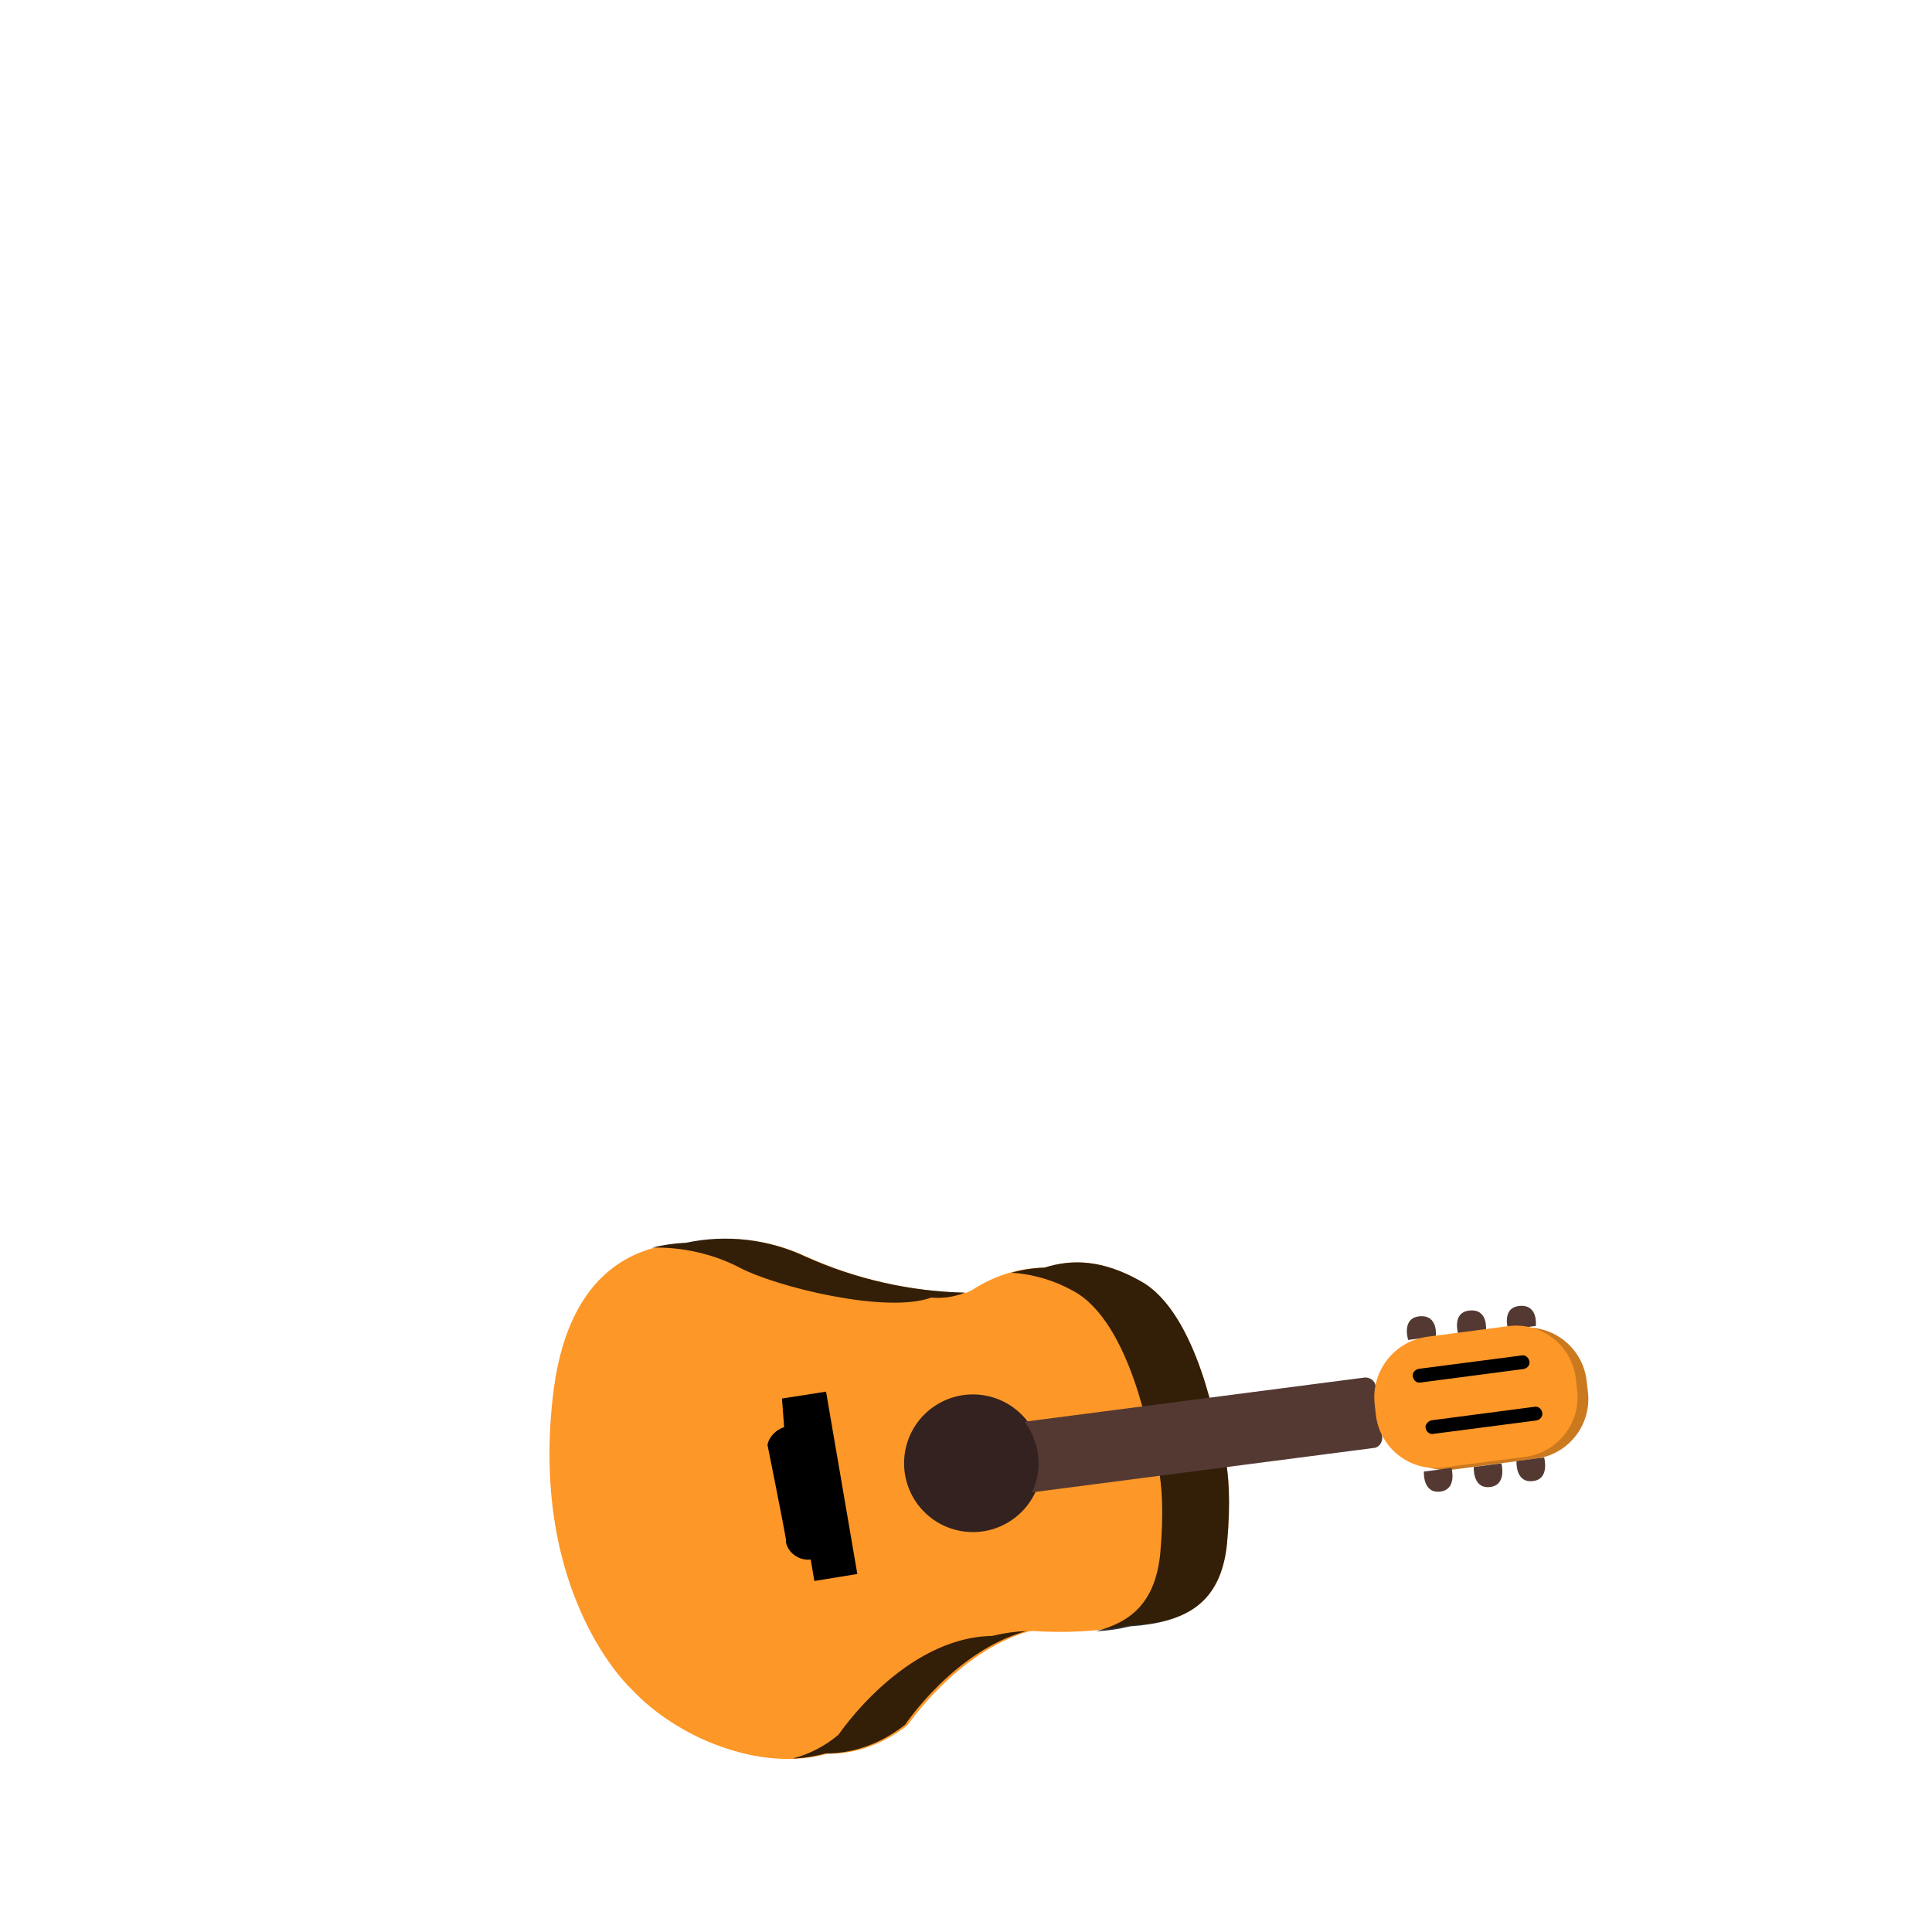
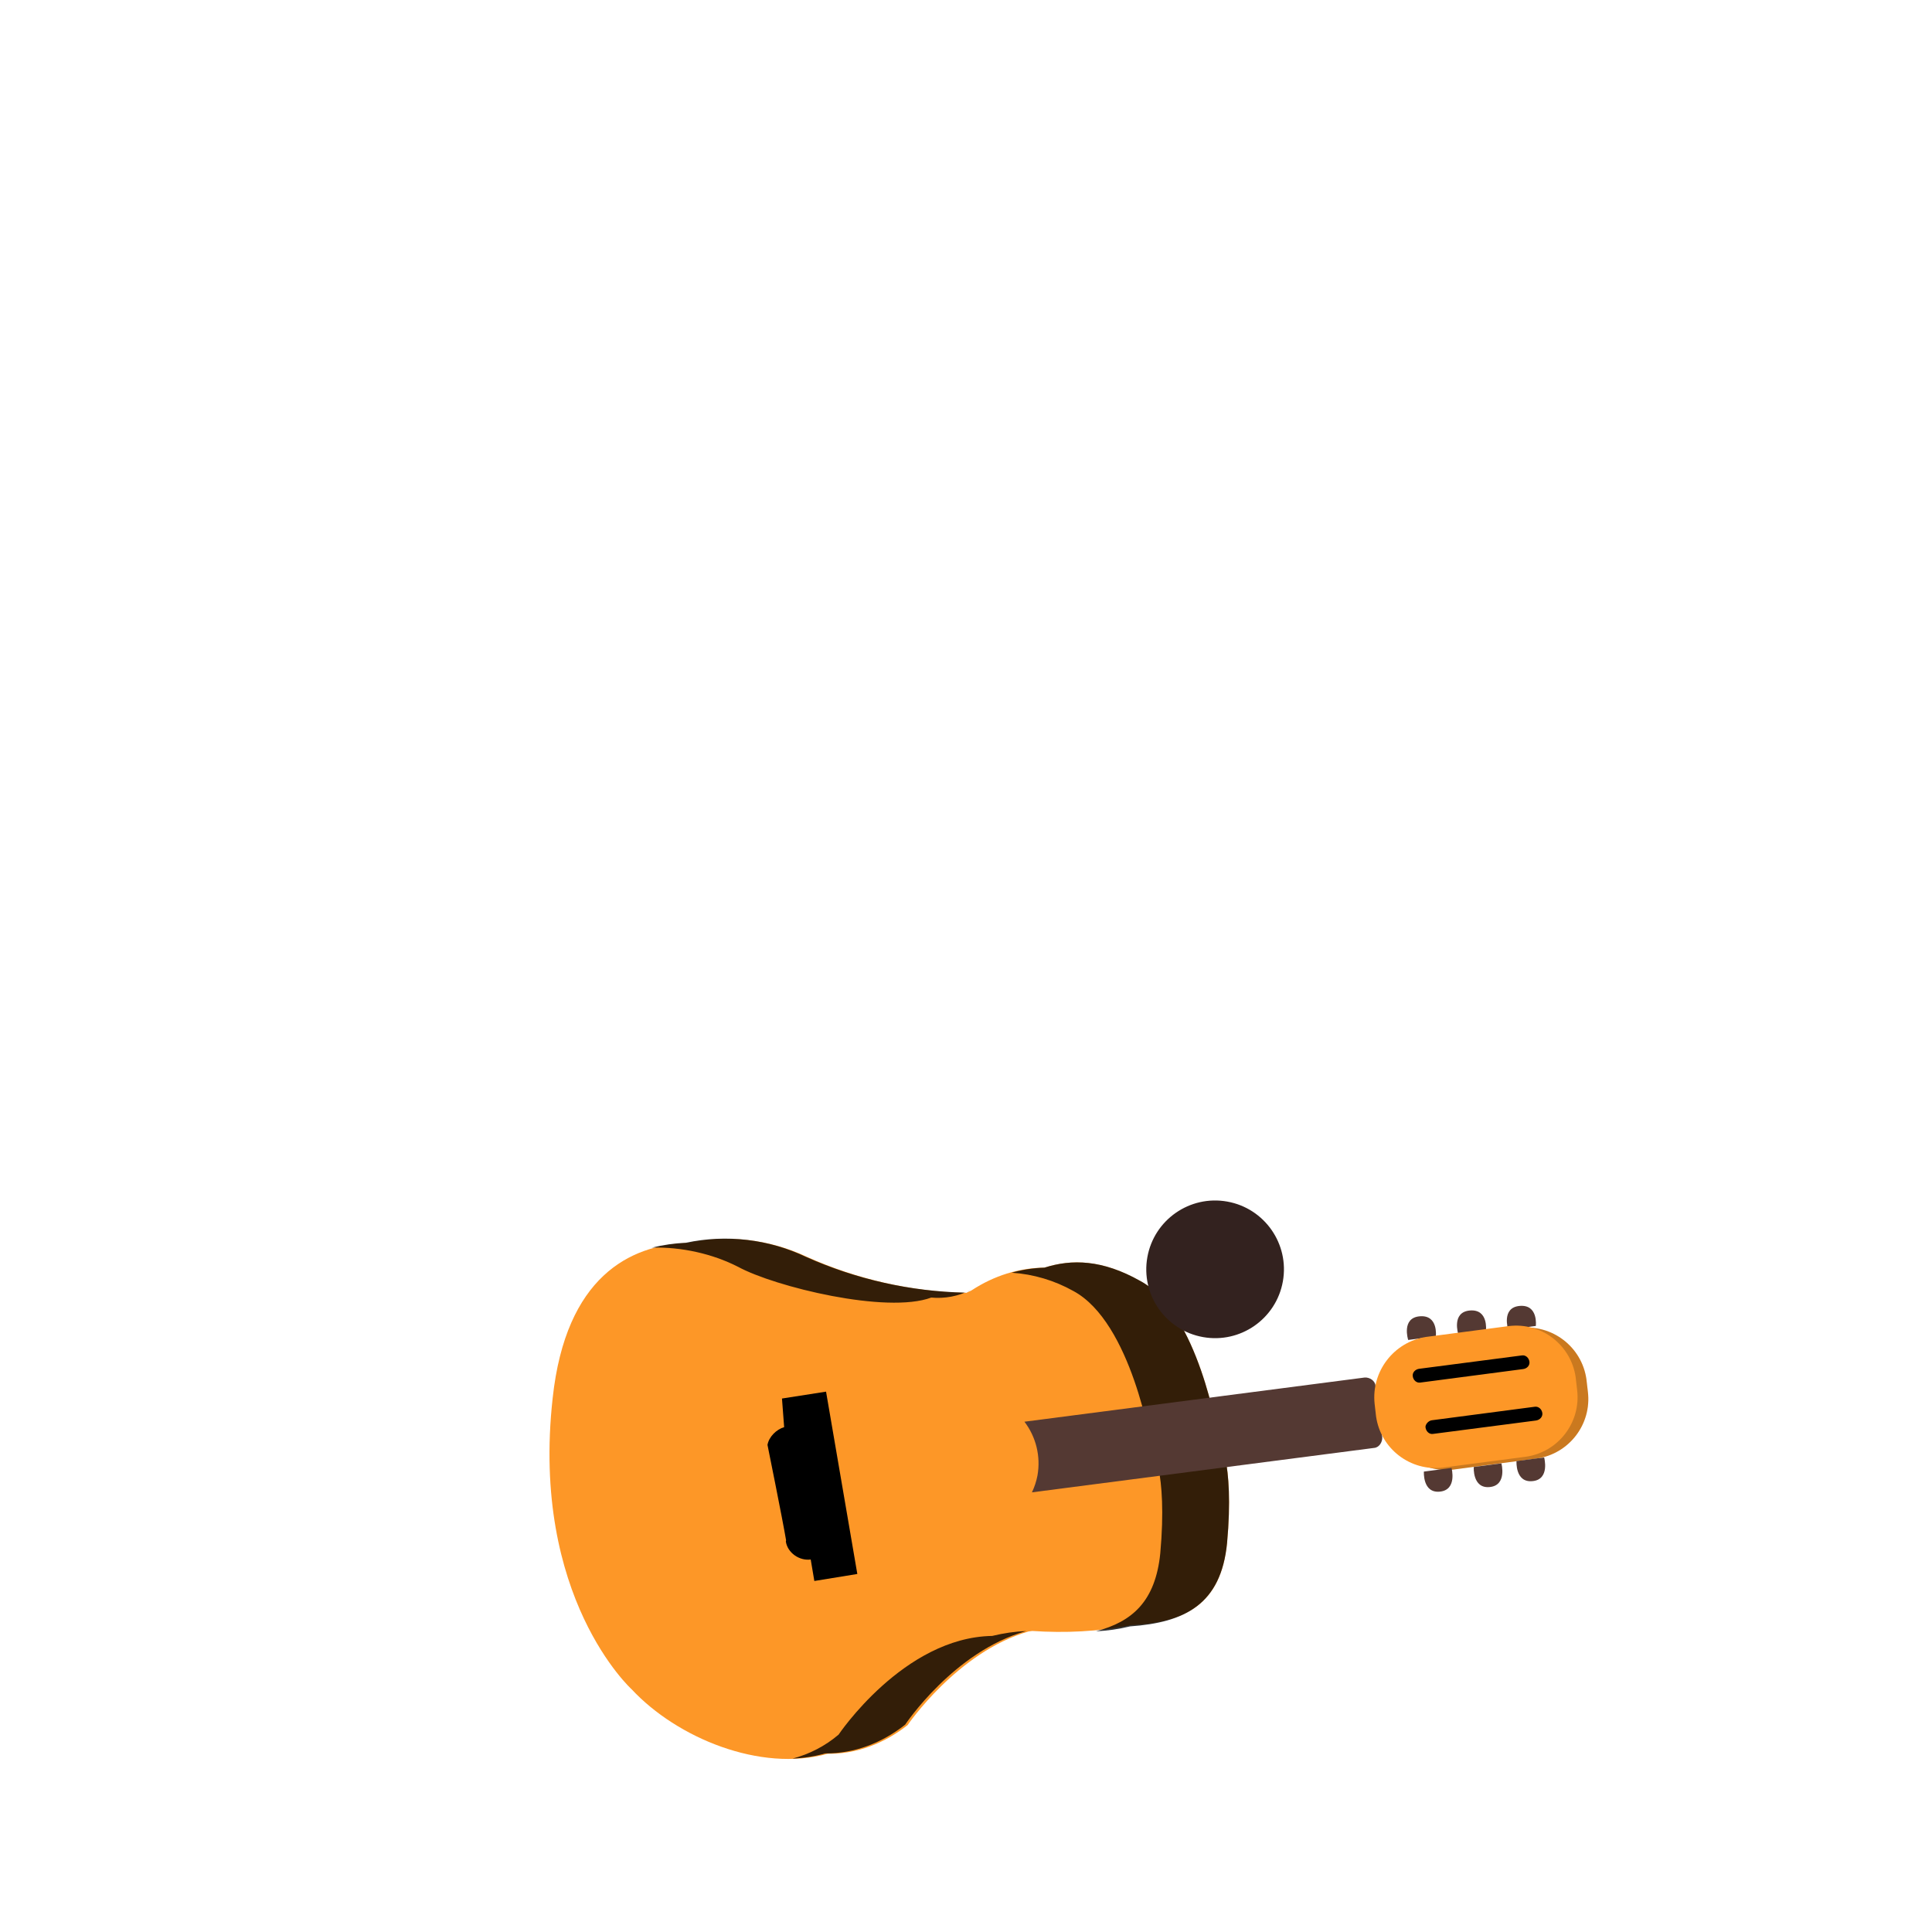
<svg xmlns="http://www.w3.org/2000/svg" viewBox="0 0 160 160">
  <path fill="#fd9727" d="M101.62 127.8c.63-6.9-.75-8.88-.75-8.88s-1.62-10.24-6.44-12.83c-3.13-1.78-5.67-1.83-7.93-1.11-2.13.02-4.18.67-6.02 1.87-.11.08-.33.14-.45.22a34.1 34.1 0 01-13.18-2.97 15.6 15.6 0 00-9.95-1.16c-4.7.17-10.04 2.77-11.13 12.84-1.84 16.53 6.55 24.13 6.55 24.13 3.75 4.02 10.66 6.88 16.22 5.33 2.43.03 4.73-.88 6.62-2.37 0 0 4.13-6.07 10.02-7.76l.31-.04c2.71.18 5.48.06 8.11-.48 4.51-.21 7.52-1.7 8.02-6.8z" />
  <path d="M69.43 143.67a9.66 9.66 0 01-3.8 1.97c.92-.04 1.85-.18 2.71-.43 2.44.02 4.73-.89 6.62-2.38 0 0 4.04-6.08 10.02-7.75-.92.03-1.86.17-2.81.4-7.34.12-12.74 8.2-12.74 8.2zM101.62 127.79c.63-6.9-.75-8.87-.75-8.87s-1.62-10.25-6.44-12.84c-3.14-1.77-5.67-1.82-7.93-1.1-.92.03-1.86.17-2.72.42 1.81.12 3.55.64 5.12 1.52 4.82 2.6 6.44 12.84 6.44 12.84s1.37 1.97.75 8.87c-.4 3.99-2.33 5.68-5.32 6.46.92-.03 1.86-.17 2.82-.4 4.52-.32 7.53-1.81 8.03-6.9zM66.75 104.09a15.6 15.6 0 00-9.95-1.17c-.92.04-1.86.17-2.82.4 2.45-.06 5 .5 7.14 1.59 3.05 1.66 12.3 3.92 16 2.55 1.1.1 2.25-.1 3.26-.63-.12.08-.33.14-.45.22a34.1 34.1 0 01-13.18-2.96z" opacity=".8" />
-   <circle fill="#33221f" transform="rotate(10.13)" r="5.7" cy="105.12" cx="100.63" />
+   <circle fill="#33221f" transform="rotate(10.13 100.63 105.12)" r="5.7" cy="105.12" cx="100.63" />
  <path fill="#543933" d="M113.02 114.08l-28.18 3.66a5.7 5.7 0 011.08 4.45 5.7 5.7 0 01-.46 1.4l28.34-3.68c.41-.03.7-.48.67-.9l-.56-4.26c-.03-.4-.48-.7-.9-.67z" />
  <path d="M68.41 115.25l2.59 15.1-3.56.58-.3-1.78c-.93.13-1.92-.55-2.06-1.49l.02-.1c-.3-1.78-1.54-7.9-1.54-7.9.12-.68.74-1.28 1.38-1.47l-.18-2.37z" />
  <path fill="#fd9727" d="M118.97 110.88l6.87-.9a4.98 4.98 0 015.54 4.24l.12 1.03a4.98 4.98 0 01-4.24 5.54l-6.87.91a4.98 4.98 0 01-5.54-4.24l-.12-1.04a4.98 4.98 0 014.24-5.54z" />
  <path opacity=".2" d="M118.97 110.88l6.87-.9a4.98 4.98 0 015.54 4.24l.12 1.03a4.98 4.98 0 01-4.24 5.54l-6.87.91a4.98 4.98 0 01-5.54-4.24l-.12-1.04a4.98 4.98 0 014.24-5.54z" />
  <path fill="#543933" d="M116.62 110.97s-.59-1.83.96-1.96c1.55-.13 1.33 1.66 1.33 1.66zM120.21 121.57s.49 1.81-.96 1.96c-1.45.15-1.33-1.66-1.33-1.66zM124.34 121.19s.49 1.81-.96 1.96c-1.45.15-1.33-1.66-1.33-1.66zM127.88 120.7s.5 1.82-.96 1.96c-1.45.15-1.33-1.66-1.33-1.66zM120.77 110.5s-.59-1.84.96-1.97c1.55-.13 1.33 1.66 1.33 1.66zM124.9 110.11s-.59-1.83.96-1.96c1.55-.13 1.33 1.66 1.33 1.66z" />
  <path fill="#fd9727" d="M118.09 110.72l6.86-.9a4.98 4.98 0 015.54 4.24l.12 1.04a4.98 4.98 0 01-4.24 5.54l-6.87.9a4.98 4.98 0 01-5.54-4.24l-.12-1.04a5.07 5.07 0 014.25-5.54z" />
  <path d="M117.51 113.36l8.53-1.11c.31-.05.57.2.62.51.05.32-.2.58-.52.62l-8.53 1.12c-.3.04-.57-.2-.61-.52-.05-.31.2-.57.51-.62zM118.58 117.62l8.53-1.12c.31-.04.57.2.62.52.04.31-.2.57-.52.62l-8.53 1.11c-.31.05-.57-.2-.62-.51-.06-.22.2-.58.52-.62z" />
</svg>
